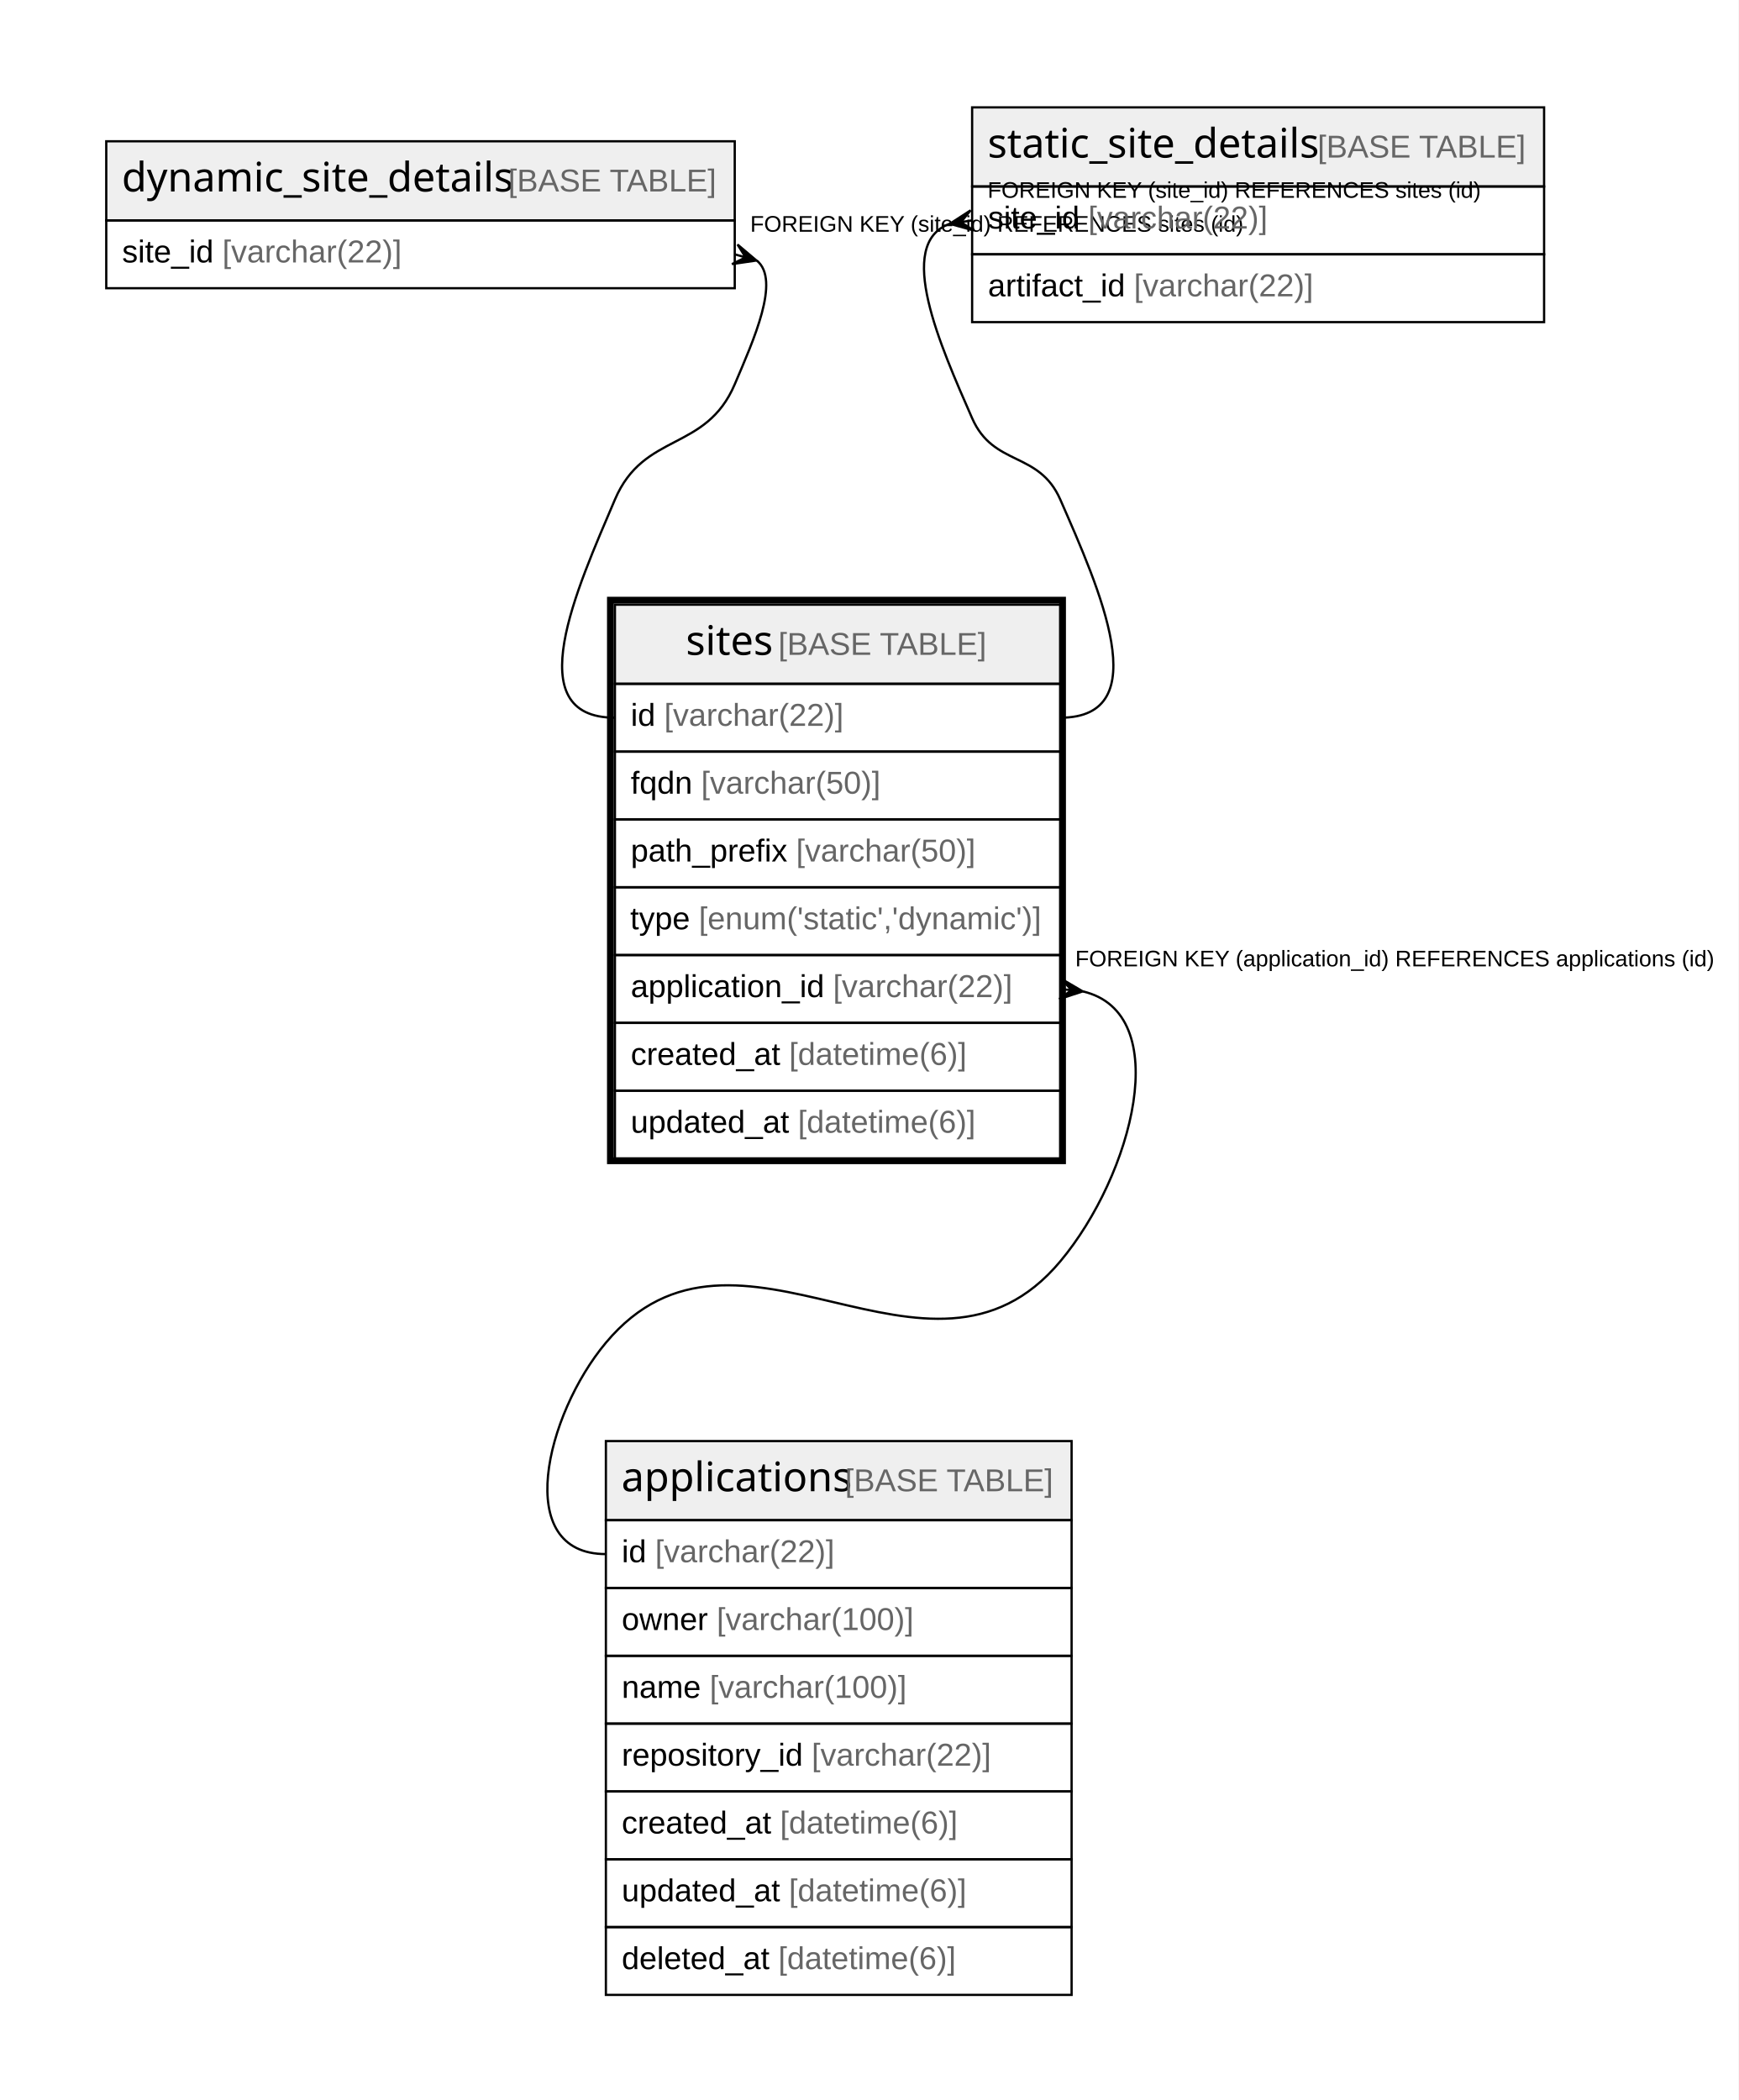
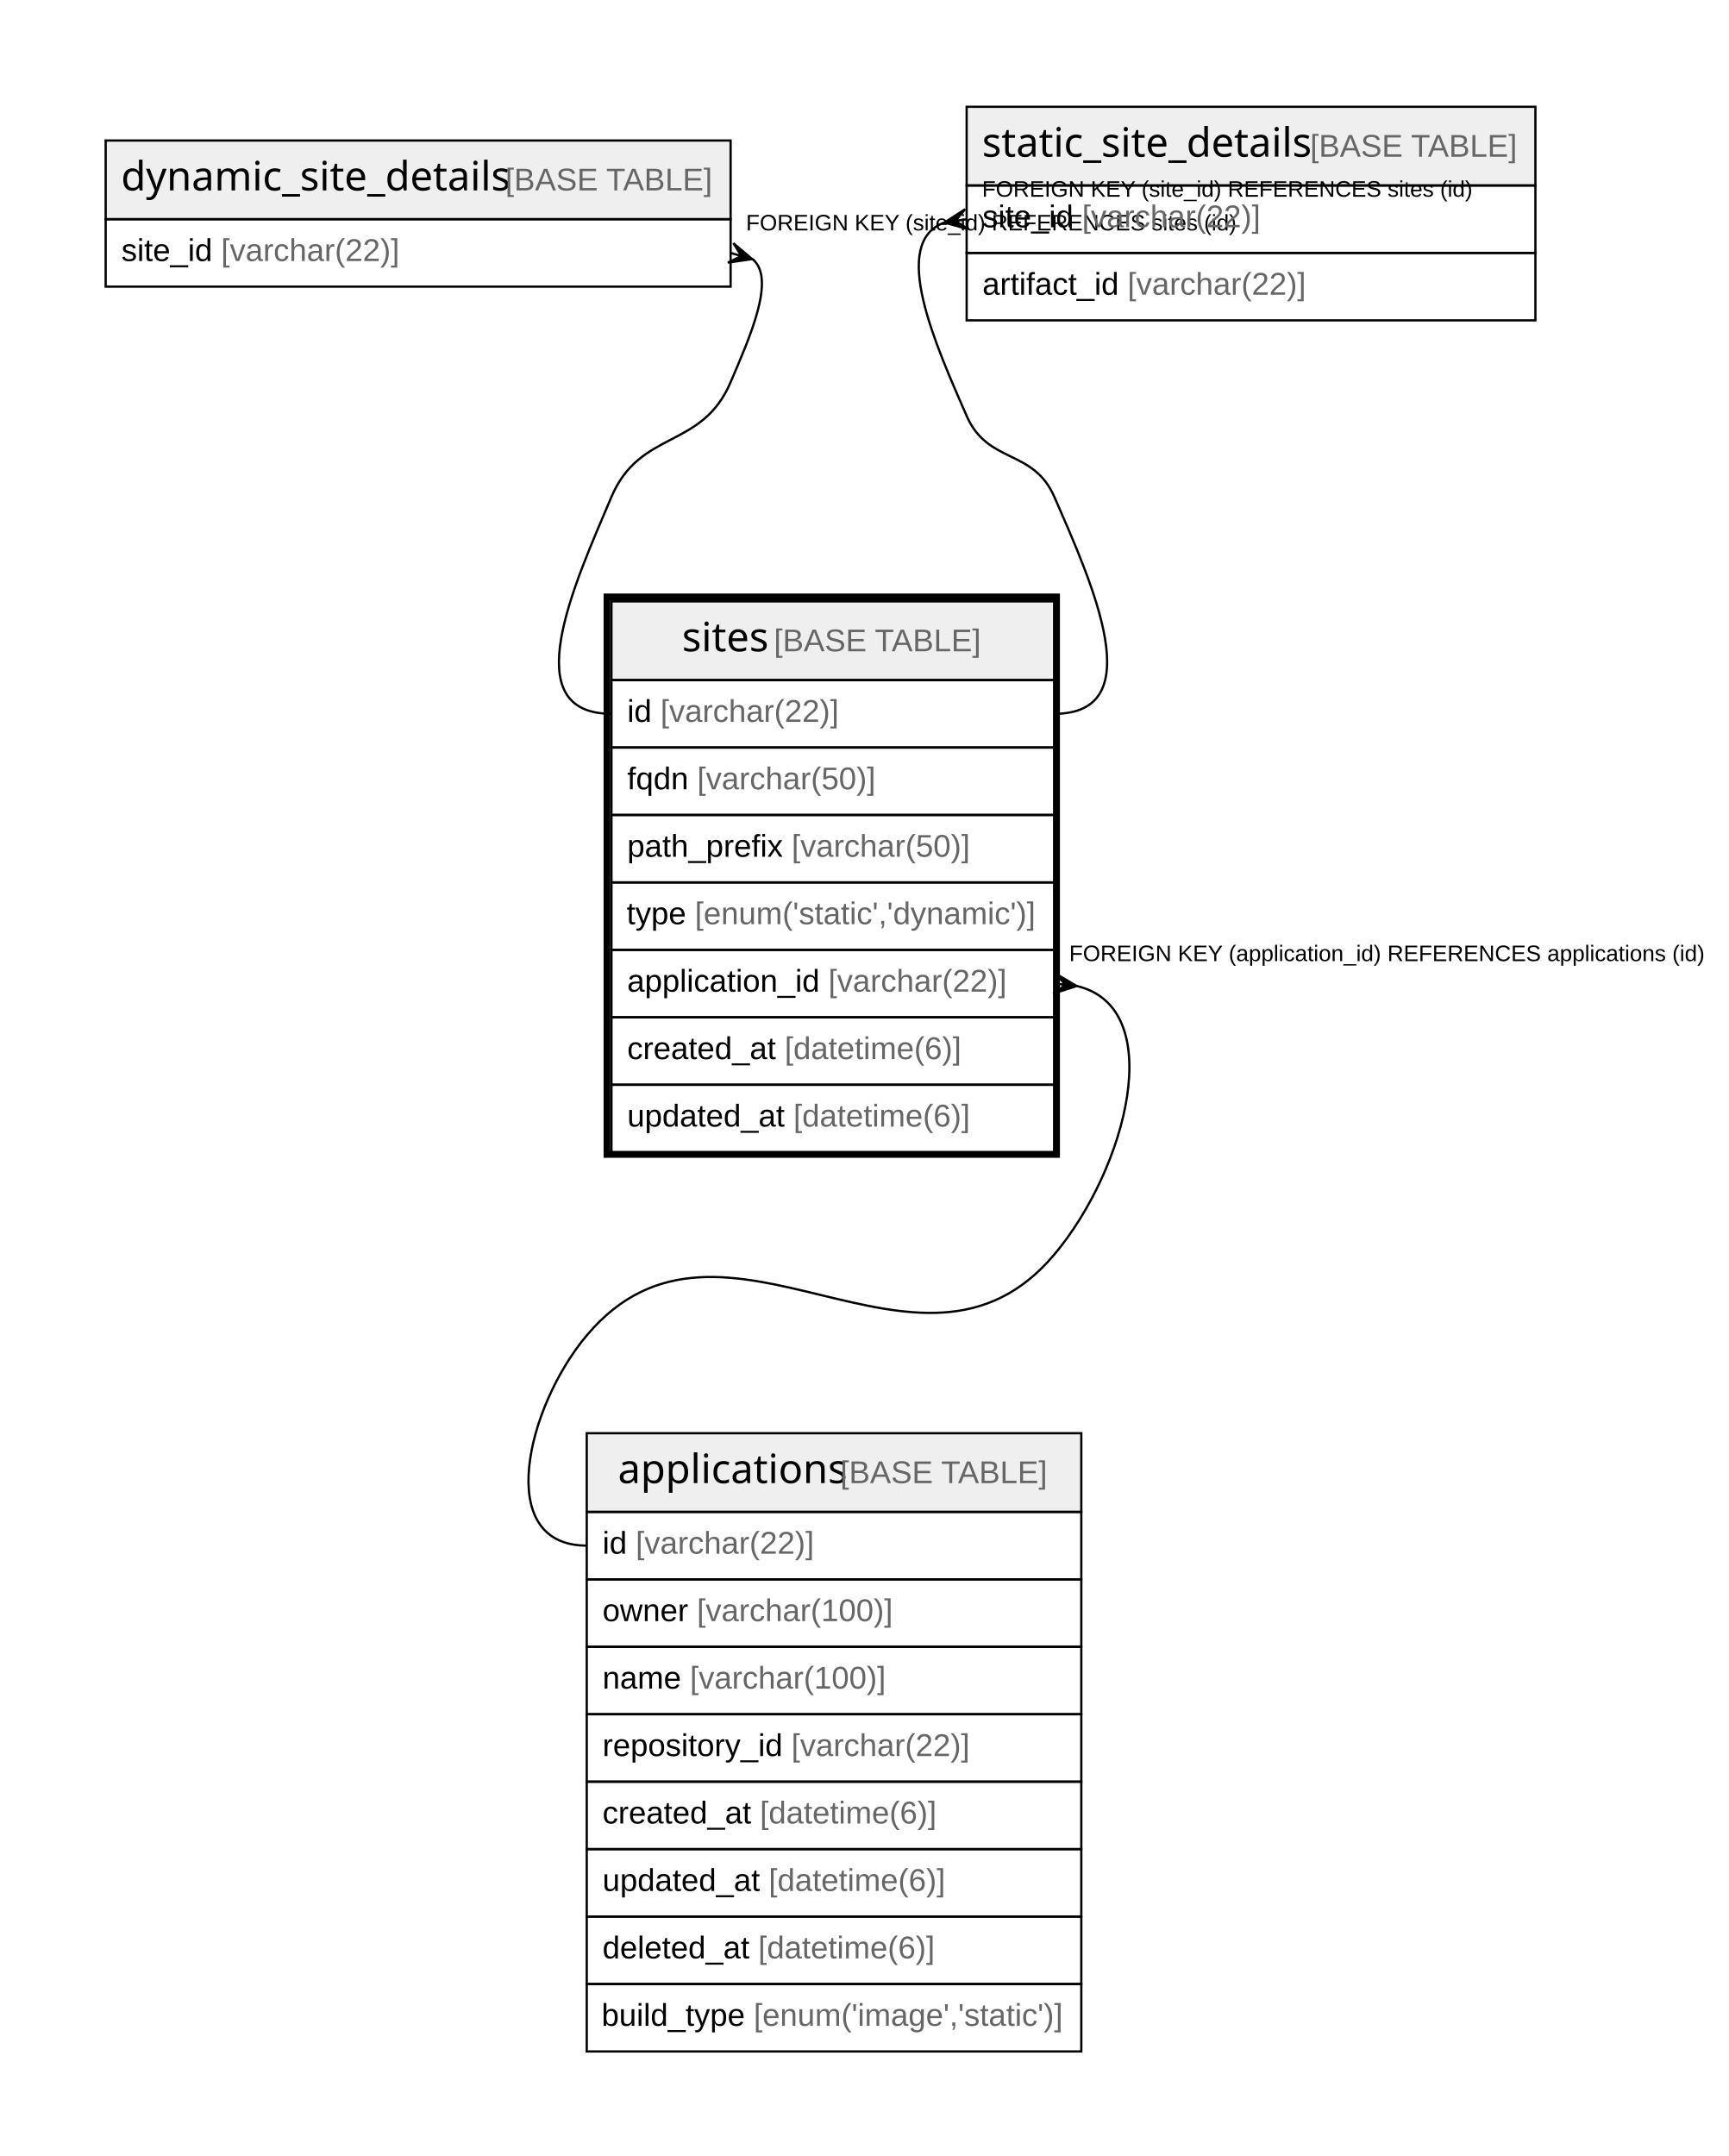
- <svg xmlns="http://www.w3.org/2000/svg" width="769pt" height="929pt" viewBox="0.00 0.00 769.00 929.00">
-   <g id="graph0" class="graph" transform="scale(1 1) rotate(0) translate(4 925)">
-     <polygon fill="#ffffff" stroke="transparent" points="-4,4 -4,-925 765,-925 765,4 -4,4" />
+ <svg xmlns="http://www.w3.org/2000/svg" width="769pt" height="959pt" viewBox="0.00 0.00 769.00 959.00">
+   <g id="graph0" class="graph" transform="scale(1 1) rotate(0) translate(4 955)">
+     <polygon fill="#ffffff" stroke="transparent" points="-4,4 -4,-955 765,-955 765,4 -4,4" />
    <g id="node1" class="node">
-       <polygon fill="#efefef" stroke="transparent" points="268,-622.5 268,-657.5 465,-657.5 465,-622.5 268,-622.5" />
-       <polygon fill="none" stroke="#000000" points="268,-622.5 268,-657.5 465,-657.5 465,-622.5 268,-622.5" />
-       <text text-anchor="start" x="299.372" y="-635.3" font-family="Arial Bold" font-size="18.00" fill="#000000">
+       <polygon fill="#efefef" stroke="transparent" points="268,-652.5 268,-687.5 465,-687.5 465,-652.5 268,-652.5" />
+       <polygon fill="none" stroke="#000000" points="268,-652.5 268,-687.5 465,-687.5 465,-652.5 268,-652.5" />
+       <text text-anchor="start" x="299.372" y="-665.3" font-family="Arial Bold" font-size="18.00" fill="#000000">
                sites
            </text>
-       <text text-anchor="start" x="336.374" y="-635.3" font-family="Arial" font-size="14.00" fill="#000000" />
-       <text text-anchor="start" x="340.265" y="-635.3" font-family="Arial" font-size="14.00" fill="#666666">[BASE
+       <text text-anchor="start" x="336.374" y="-665.3" font-family="Arial" font-size="14.00" fill="#000000" />
+       <text text-anchor="start" x="340.265" y="-665.3" font-family="Arial" font-size="14.00" fill="#666666">[BASE
                TABLE]
            </text>
-       <polygon fill="none" stroke="#000000" points="268,-592.5 268,-622.5 465,-622.5 465,-592.5 268,-592.5" />
-       <text text-anchor="start" x="275" y="-603.9" font-family="Arial" font-size="14.00" fill="#000000">id</text>
-       <text text-anchor="start" x="289.78" y="-603.9" font-family="Arial" font-size="14.00" fill="#666666">
+       <polygon fill="none" stroke="#000000" points="268,-622.5 268,-652.5 465,-652.5 465,-622.5 268,-622.5" />
+       <text text-anchor="start" x="275" y="-633.9" font-family="Arial" font-size="14.00" fill="#000000">id</text>
+       <text text-anchor="start" x="289.78" y="-633.9" font-family="Arial" font-size="14.00" fill="#666666">
                [varchar(22)]
            </text>
+       <polygon fill="none" stroke="#000000" points="268,-592.5 268,-622.5 465,-622.5 465,-592.5 268,-592.5" />
+       <text text-anchor="start" x="275" y="-603.9" font-family="Arial" font-size="14.00" fill="#000000">fqdn
+             </text>
+       <text text-anchor="start" x="306.129" y="-603.9" font-family="Arial" font-size="14.00" fill="#666666">
+                 [varchar(50)]
+             </text>
      <polygon fill="none" stroke="#000000" points="268,-562.5 268,-592.5 465,-592.5 465,-562.5 268,-562.5" />
-       <text text-anchor="start" x="275" y="-573.9" font-family="Arial" font-size="14.00" fill="#000000">fqdn
+       <text text-anchor="start" x="275" y="-573.9" font-family="Arial" font-size="14.00" fill="#000000">
+                 path_prefix
            </text>
-       <text text-anchor="start" x="306.129" y="-573.9" font-family="Arial" font-size="14.00" fill="#666666">
+       <text text-anchor="start" x="348.135" y="-573.9" font-family="Arial" font-size="14.00" fill="#666666">
                [varchar(50)]
            </text>
      <polygon fill="none" stroke="#000000" points="268,-532.5 268,-562.5 465,-562.5 465,-532.5 268,-532.5" />
-       <text text-anchor="start" x="275" y="-543.9" font-family="Arial" font-size="14.00" fill="#000000">
-                 path_prefix
+       <text text-anchor="start" x="274.748" y="-543.9" font-family="Arial" font-size="14.00" fill="#000000">
+                 type
            </text>
-       <text text-anchor="start" x="348.135" y="-543.9" font-family="Arial" font-size="14.00" fill="#666666">
-                 [varchar(50)]
+       <text text-anchor="start" x="305.095" y="-543.9" font-family="Arial" font-size="14.00" fill="#666666">
+                 [enum('static','dynamic')]
            </text>
      <polygon fill="none" stroke="#000000" points="268,-502.5 268,-532.5 465,-532.5 465,-502.5 268,-502.5" />
-       <text text-anchor="start" x="274.748" y="-513.9" font-family="Arial" font-size="14.00" fill="#000000">
-                 type
+       <text text-anchor="start" x="275" y="-513.9" font-family="Arial" font-size="14.00" fill="#000000">
+                 application_id
            </text>
-       <text text-anchor="start" x="305.095" y="-513.9" font-family="Arial" font-size="14.00" fill="#666666">
-                 [enum('static','dynamic')]
+       <text text-anchor="start" x="364.468" y="-513.9" font-family="Arial" font-size="14.00" fill="#666666">
+                 [varchar(22)]
            </text>
      <polygon fill="none" stroke="#000000" points="268,-472.5 268,-502.5 465,-502.5 465,-472.5 268,-472.5" />
      <text text-anchor="start" x="275" y="-483.9" font-family="Arial" font-size="14.00" fill="#000000">
-                 application_id
+                 created_at
            </text>
-       <text text-anchor="start" x="364.468" y="-483.9" font-family="Arial" font-size="14.00" fill="#666666">
-                 [varchar(22)]
+       <text text-anchor="start" x="345.028" y="-483.9" font-family="Arial" font-size="14.00" fill="#666666">
+                 [datetime(6)]
            </text>
      <polygon fill="none" stroke="#000000" points="268,-442.5 268,-472.5 465,-472.5 465,-442.5 268,-442.5" />
      <text text-anchor="start" x="275" y="-453.9" font-family="Arial" font-size="14.00" fill="#000000">
+                 updated_at
+             </text>
+       <text text-anchor="start" x="348.933" y="-453.9" font-family="Arial" font-size="14.00" fill="#666666">
+                 [datetime(6)]
+             </text>
+       <polygon fill="none" stroke="#000000" stroke-width="3" points="266,-441.5 266,-689.5 466,-689.5 466,-441.5 266,-441.5" />
+     </g>
+     <g id="node4" class="node">
+       <polygon fill="#efefef" stroke="transparent" points="257,-282.5 257,-317.5 477,-317.5 477,-282.5 257,-282.5" />
+       <polygon fill="none" stroke="#000000" points="257,-282.5 257,-317.5 477,-317.5 477,-282.5 257,-282.5" />
+       <text text-anchor="start" x="270.862" y="-295.3" font-family="Arial Bold" font-size="18.00" fill="#000000">
+                 applications
+             </text>
+       <text text-anchor="start" x="365.884" y="-295.3" font-family="Arial" font-size="14.00" fill="#000000" />
+       <text text-anchor="start" x="369.775" y="-295.3" font-family="Arial" font-size="14.00" fill="#666666">[BASE
+                 TABLE]
+             </text>
+       <polygon fill="none" stroke="#000000" points="257,-252.5 257,-282.5 477,-282.5 477,-252.5 257,-252.5" />
+       <text text-anchor="start" x="264" y="-263.9" font-family="Arial" font-size="14.00" fill="#000000">id</text>
+       <text text-anchor="start" x="278.78" y="-263.9" font-family="Arial" font-size="14.00" fill="#666666">
+                 [varchar(22)]
+             </text>
+       <polygon fill="none" stroke="#000000" points="257,-222.5 257,-252.5 477,-252.5 477,-222.5 257,-222.5" />
+       <text text-anchor="start" x="264" y="-233.9" font-family="Arial" font-size="14.00" fill="#000000">owner
+             </text>
+       <text text-anchor="start" x="306.006" y="-233.9" font-family="Arial" font-size="14.00" fill="#666666">
+                 [varchar(100)]
+             </text>
+       <polygon fill="none" stroke="#000000" points="257,-192.5 257,-222.5 477,-222.5 477,-192.5 257,-192.5" />
+       <text text-anchor="start" x="264" y="-203.9" font-family="Arial" font-size="14.00" fill="#000000">name
+             </text>
+       <text text-anchor="start" x="302.899" y="-203.9" font-family="Arial" font-size="14.00" fill="#666666">
+                 [varchar(100)]
+             </text>
+       <polygon fill="none" stroke="#000000" points="257,-162.5 257,-192.5 477,-192.5 477,-162.5 257,-162.5" />
+       <text text-anchor="start" x="264" y="-173.9" font-family="Arial" font-size="14.00" fill="#000000">
+                 repository_id
+             </text>
+       <text text-anchor="start" x="348.011" y="-173.9" font-family="Arial" font-size="14.00" fill="#666666">
+                 [varchar(22)]
+             </text>
+       <polygon fill="none" stroke="#000000" points="257,-132.5 257,-162.5 477,-162.5 477,-132.5 257,-132.5" />
+       <text text-anchor="start" x="264" y="-143.9" font-family="Arial" font-size="14.00" fill="#000000">
                created_at
            </text>
-       <text text-anchor="start" x="345.028" y="-453.9" font-family="Arial" font-size="14.00" fill="#666666">
+       <text text-anchor="start" x="334.028" y="-143.9" font-family="Arial" font-size="14.00" fill="#666666">
                [datetime(6)]
            </text>
-       <polygon fill="none" stroke="#000000" points="268,-412.5 268,-442.5 465,-442.5 465,-412.5 268,-412.5" />
-       <text text-anchor="start" x="275" y="-423.9" font-family="Arial" font-size="14.00" fill="#000000">
+       <polygon fill="none" stroke="#000000" points="257,-102.5 257,-132.5 477,-132.5 477,-102.5 257,-102.5" />
+       <text text-anchor="start" x="264" y="-113.9" font-family="Arial" font-size="14.00" fill="#000000">
                updated_at
            </text>
-       <text text-anchor="start" x="348.933" y="-423.9" font-family="Arial" font-size="14.00" fill="#666666">
+       <text text-anchor="start" x="337.933" y="-113.9" font-family="Arial" font-size="14.00" fill="#666666">
                [datetime(6)]
            </text>
-       <polygon fill="none" stroke="#000000" stroke-width="3" points="266,-411.5 266,-659.5 466,-659.5 466,-411.5 266,-411.5" />
-     </g>
-     <g id="node4" class="node">
-       <polygon fill="#efefef" stroke="transparent" points="264,-252.5 264,-287.5 470,-287.5 470,-252.5 264,-252.5" />
-       <polygon fill="none" stroke="#000000" points="264,-252.5 264,-287.5 470,-287.5 470,-252.5 264,-252.5" />
-       <text text-anchor="start" x="270.862" y="-265.3" font-family="Arial Bold" font-size="18.00" fill="#000000">
-                 applications
+       <polygon fill="none" stroke="#000000" points="257,-72.5 257,-102.5 477,-102.5 477,-72.5 257,-72.5" />
+       <text text-anchor="start" x="264" y="-83.9" font-family="Arial" font-size="14.00" fill="#000000">
+                 deleted_at
            </text>
-       <text text-anchor="start" x="365.884" y="-265.3" font-family="Arial" font-size="14.00" fill="#000000" />
-       <text text-anchor="start" x="369.775" y="-265.3" font-family="Arial" font-size="14.00" fill="#666666">[BASE
-                 TABLE]
-             </text>
-       <polygon fill="none" stroke="#000000" points="264,-222.5 264,-252.5 470,-252.5 470,-222.5 264,-222.5" />
-       <text text-anchor="start" x="271" y="-233.9" font-family="Arial" font-size="14.00" fill="#000000">id</text>
-       <text text-anchor="start" x="285.78" y="-233.9" font-family="Arial" font-size="14.00" fill="#666666">
-                 [varchar(22)]
-             </text>
-       <polygon fill="none" stroke="#000000" points="264,-192.5 264,-222.5 470,-222.5 470,-192.5 264,-192.5" />
-       <text text-anchor="start" x="271" y="-203.9" font-family="Arial" font-size="14.00" fill="#000000">owner
-             </text>
-       <text text-anchor="start" x="313.006" y="-203.9" font-family="Arial" font-size="14.00" fill="#666666">
-                 [varchar(100)]
-             </text>
-       <polygon fill="none" stroke="#000000" points="264,-162.5 264,-192.5 470,-192.5 470,-162.5 264,-162.5" />
-       <text text-anchor="start" x="271" y="-173.9" font-family="Arial" font-size="14.00" fill="#000000">name
-             </text>
-       <text text-anchor="start" x="309.899" y="-173.9" font-family="Arial" font-size="14.00" fill="#666666">
-                 [varchar(100)]
-             </text>
-       <polygon fill="none" stroke="#000000" points="264,-132.5 264,-162.5 470,-162.5 470,-132.5 264,-132.5" />
-       <text text-anchor="start" x="271" y="-143.9" font-family="Arial" font-size="14.00" fill="#000000">
-                 repository_id
-             </text>
-       <text text-anchor="start" x="355.011" y="-143.9" font-family="Arial" font-size="14.00" fill="#666666">
-                 [varchar(22)]
-             </text>
-       <polygon fill="none" stroke="#000000" points="264,-102.5 264,-132.5 470,-132.5 470,-102.5 264,-102.5" />
-       <text text-anchor="start" x="271" y="-113.9" font-family="Arial" font-size="14.00" fill="#000000">
-                 created_at
-             </text>
-       <text text-anchor="start" x="341.028" y="-113.9" font-family="Arial" font-size="14.00" fill="#666666">
+       <text text-anchor="start" x="333.257" y="-83.9" font-family="Arial" font-size="14.00" fill="#666666">
                [datetime(6)]
            </text>
-       <polygon fill="none" stroke="#000000" points="264,-72.5 264,-102.5 470,-102.5 470,-72.5 264,-72.5" />
-       <text text-anchor="start" x="271" y="-83.9" font-family="Arial" font-size="14.00" fill="#000000">
-                 updated_at
+       <polygon fill="none" stroke="#000000" points="257,-42.5 257,-72.5 477,-72.5 477,-42.5 257,-42.5" />
+       <text text-anchor="start" x="263.576" y="-53.9" font-family="Arial" font-size="14.00" fill="#000000">
+                 build_type
            </text>
-       <text text-anchor="start" x="344.933" y="-83.9" font-family="Arial" font-size="14.00" fill="#666666">
-                 [datetime(6)]
-             </text>
-       <polygon fill="none" stroke="#000000" points="264,-42.5 264,-72.5 470,-72.5 470,-42.5 264,-42.5" />
-       <text text-anchor="start" x="271" y="-53.9" font-family="Arial" font-size="14.00" fill="#000000">
-                 deleted_at
-             </text>
-       <text text-anchor="start" x="340.257" y="-53.9" font-family="Arial" font-size="14.00" fill="#666666">
-                 [datetime(6)]
-             </text>
+       <text text-anchor="start" x="331.266" y="-53.9" font-family="Arial" font-size="14.00" fill="#666666">[enum('image','static')]</text>
    </g>
    <g id="edge3" class="edge">
-       <path fill="none" stroke="#000000" d="M474.982,-486.424C515.861,-476.82 497.02,-405.265 465,-367 406.757,-297.399 322.243,-400.601 264,-331 237.332,-299.131 222.444,-237.5 264,-237.5" />
-       <polygon fill="#000000" stroke="#000000" points="474.942,-486.428 464.518,-483.026 469.971,-486.964 465,-487.5 465,-487.5 465,-487.5 469.971,-486.964 465.482,-491.974 474.942,-486.428 474.942,-486.428" />
-       <text text-anchor="start" x="471.602" y="-497.5" font-family="Arial" font-size="10.00" fill="#000000">
+       <path fill="none" stroke="#000000" d="M474.983,-516.423C515.877,-506.807 497.132,-435.171 465,-397 404.581,-325.226 317.419,-432.774 257,-361 230.238,-329.209 215.444,-267.5 257,-267.5" />
+       <polygon fill="#000000" stroke="#000000" points="474.942,-516.427 464.517,-513.026 469.971,-516.964 465,-517.5 465,-517.5 465,-517.5 469.971,-516.964 465.483,-521.974 474.942,-516.427 474.942,-516.427" />
+       <text text-anchor="start" x="471.602" y="-527.5" font-family="Arial" font-size="10.00" fill="#000000">
                FOREIGN KEY (application_id) REFERENCES applications (id)
            </text>
    </g>
    <g id="node2" class="node">
-       <polygon fill="#efefef" stroke="transparent" points="43,-827.5 43,-862.5 321,-862.5 321,-827.5 43,-827.5" />
-       <polygon fill="none" stroke="#000000" points="43,-827.5 43,-862.5 321,-862.5 321,-827.5 43,-827.5" />
-       <text text-anchor="start" x="49.858" y="-840.3" font-family="Arial Bold" font-size="18.00" fill="#000000">
+       <polygon fill="#efefef" stroke="transparent" points="43,-857.5 43,-892.5 321,-892.5 321,-857.5 43,-857.5" />
+       <polygon fill="none" stroke="#000000" points="43,-857.5 43,-892.5 321,-892.5 321,-857.5 43,-857.5" />
+       <text text-anchor="start" x="49.858" y="-870.3" font-family="Arial Bold" font-size="18.00" fill="#000000">
                dynamic_site_details
            </text>
-       <text text-anchor="start" x="216.888" y="-840.3" font-family="Arial" font-size="14.00" fill="#000000" />
-       <text text-anchor="start" x="220.778" y="-840.3" font-family="Arial" font-size="14.00" fill="#666666">[BASE
+       <text text-anchor="start" x="216.888" y="-870.3" font-family="Arial" font-size="14.00" fill="#000000" />
+       <text text-anchor="start" x="220.778" y="-870.3" font-family="Arial" font-size="14.00" fill="#666666">[BASE
                TABLE]
            </text>
-       <polygon fill="none" stroke="#000000" points="43,-797.5 43,-827.5 321,-827.5 321,-797.5 43,-797.5" />
-       <text text-anchor="start" x="50" y="-808.9" font-family="Arial" font-size="14.00" fill="#000000">site_id
+       <polygon fill="none" stroke="#000000" points="43,-827.5 43,-857.5 321,-857.5 321,-827.5 43,-827.5" />
+       <text text-anchor="start" x="50" y="-838.9" font-family="Arial" font-size="14.00" fill="#000000">site_id
            </text>
-       <text text-anchor="start" x="94.342" y="-808.9" font-family="Arial" font-size="14.00" fill="#666666">
+       <text text-anchor="start" x="94.342" y="-838.9" font-family="Arial" font-size="14.00" fill="#666666">
                [varchar(22)]
            </text>
    </g>
    <g id="edge1" class="edge">
-       <path fill="none" stroke="#000000" d="M330.771,-809.714C341.374,-801.127 329.286,-774.473 321,-755 308.2,-724.92 280.8,-734.08 268,-704 251.207,-664.535 225.111,-607.5 268,-607.5" />
-       <polygon fill="#000000" stroke="#000000" points="330.617,-809.758 319.766,-808.173 325.808,-811.129 321,-812.5 321,-812.5 321,-812.5 325.808,-811.129 322.234,-816.827 330.617,-809.758 330.617,-809.758" />
-       <text text-anchor="start" x="327.835" y="-822.5" font-family="Arial" font-size="10.00" fill="#000000">
+       <path fill="none" stroke="#000000" d="M330.771,-839.714C341.374,-831.127 329.286,-804.473 321,-785 308.2,-754.92 280.8,-764.08 268,-734 251.207,-694.535 225.111,-637.5 268,-637.5" />
+       <polygon fill="#000000" stroke="#000000" points="330.617,-839.758 319.766,-838.173 325.808,-841.129 321,-842.5 321,-842.5 321,-842.5 325.808,-841.129 322.234,-846.827 330.617,-839.758 330.617,-839.758" />
+       <text text-anchor="start" x="327.835" y="-852.5" font-family="Arial" font-size="10.00" fill="#000000">
                FOREIGN KEY (site_id) REFERENCES sites (id)
            </text>
    </g>
    <g id="node3" class="node">
-       <polygon fill="#efefef" stroke="transparent" points="426,-842.5 426,-877.5 679,-877.5 679,-842.5 426,-842.5" />
-       <polygon fill="none" stroke="#000000" points="426,-842.5 426,-877.5 679,-877.5 679,-842.5 426,-842.5" />
-       <text text-anchor="start" x="432.859" y="-855.3" font-family="Arial Bold" font-size="18.00" fill="#000000">
+       <polygon fill="#efefef" stroke="transparent" points="426,-872.5 426,-907.5 679,-907.5 679,-872.5 426,-872.5" />
+       <polygon fill="none" stroke="#000000" points="426,-872.5 426,-907.5 679,-907.5 679,-872.5 426,-872.5" />
+       <text text-anchor="start" x="432.859" y="-885.3" font-family="Arial Bold" font-size="18.00" fill="#000000">
                static_site_details
            </text>
-       <text text-anchor="start" x="574.888" y="-855.3" font-family="Arial" font-size="14.00" fill="#000000" />
-       <text text-anchor="start" x="578.778" y="-855.3" font-family="Arial" font-size="14.00" fill="#666666">[BASE
+       <text text-anchor="start" x="574.888" y="-885.3" font-family="Arial" font-size="14.00" fill="#000000" />
+       <text text-anchor="start" x="578.778" y="-885.3" font-family="Arial" font-size="14.00" fill="#666666">[BASE
                TABLE]
            </text>
-       <polygon fill="none" stroke="#000000" points="426,-812.5 426,-842.5 679,-842.5 679,-812.5 426,-812.5" />
-       <text text-anchor="start" x="433" y="-823.9" font-family="Arial" font-size="14.00" fill="#000000">site_id
+       <polygon fill="none" stroke="#000000" points="426,-842.5 426,-872.5 679,-872.5 679,-842.5 426,-842.5" />
+       <text text-anchor="start" x="433" y="-853.9" font-family="Arial" font-size="14.00" fill="#000000">site_id
            </text>
-       <text text-anchor="start" x="477.342" y="-823.9" font-family="Arial" font-size="14.00" fill="#666666">
+       <text text-anchor="start" x="477.342" y="-853.9" font-family="Arial" font-size="14.00" fill="#666666">
                [varchar(22)]
            </text>
-       <polygon fill="none" stroke="#000000" points="426,-782.5 426,-812.5 679,-812.5 679,-782.5 426,-782.5" />
-       <text text-anchor="start" x="433" y="-793.9" font-family="Arial" font-size="14.00" fill="#000000">
+       <polygon fill="none" stroke="#000000" points="426,-812.5 426,-842.5 679,-842.5 679,-812.5 426,-812.5" />
+       <text text-anchor="start" x="433" y="-823.9" font-family="Arial" font-size="14.00" fill="#000000">
                artifact_id
            </text>
-       <text text-anchor="start" x="497.567" y="-793.9" font-family="Arial" font-size="14.00" fill="#666666">
+       <text text-anchor="start" x="497.567" y="-823.9" font-family="Arial" font-size="14.00" fill="#666666">
                [varchar(22)]
            </text>
    </g>
    <g id="edge2" class="edge">
-       <path fill="none" stroke="#000000" d="M416.002,-825.966C391.763,-817.13 411.987,-772.006 426,-740 435.461,-718.391 455.539,-725.609 465,-704 482.202,-664.712 507.889,-607.5 465,-607.5" />
-       <polygon fill="#000000" stroke="#000000" points="416.116,-825.983 425.317,-831.948 421.058,-826.742 426,-827.5 426,-827.5 426,-827.5 421.058,-826.742 426.683,-823.052 416.116,-825.983 416.116,-825.983" />
-       <text text-anchor="start" x="432.835" y="-837.5" font-family="Arial" font-size="10.00" fill="#000000">
+       <path fill="none" stroke="#000000" d="M416.002,-855.966C391.763,-847.13 411.987,-802.006 426,-770 435.461,-748.391 455.539,-755.609 465,-734 482.202,-694.712 507.889,-637.5 465,-637.5" />
+       <polygon fill="#000000" stroke="#000000" points="416.116,-855.983 425.317,-861.948 421.058,-856.742 426,-857.5 426,-857.5 426,-857.5 421.058,-856.742 426.683,-853.052 416.116,-855.983 416.116,-855.983" />
+       <text text-anchor="start" x="432.835" y="-867.5" font-family="Arial" font-size="10.00" fill="#000000">
                FOREIGN KEY (site_id) REFERENCES sites (id)
            </text>
    </g>
  </g>
</svg>
